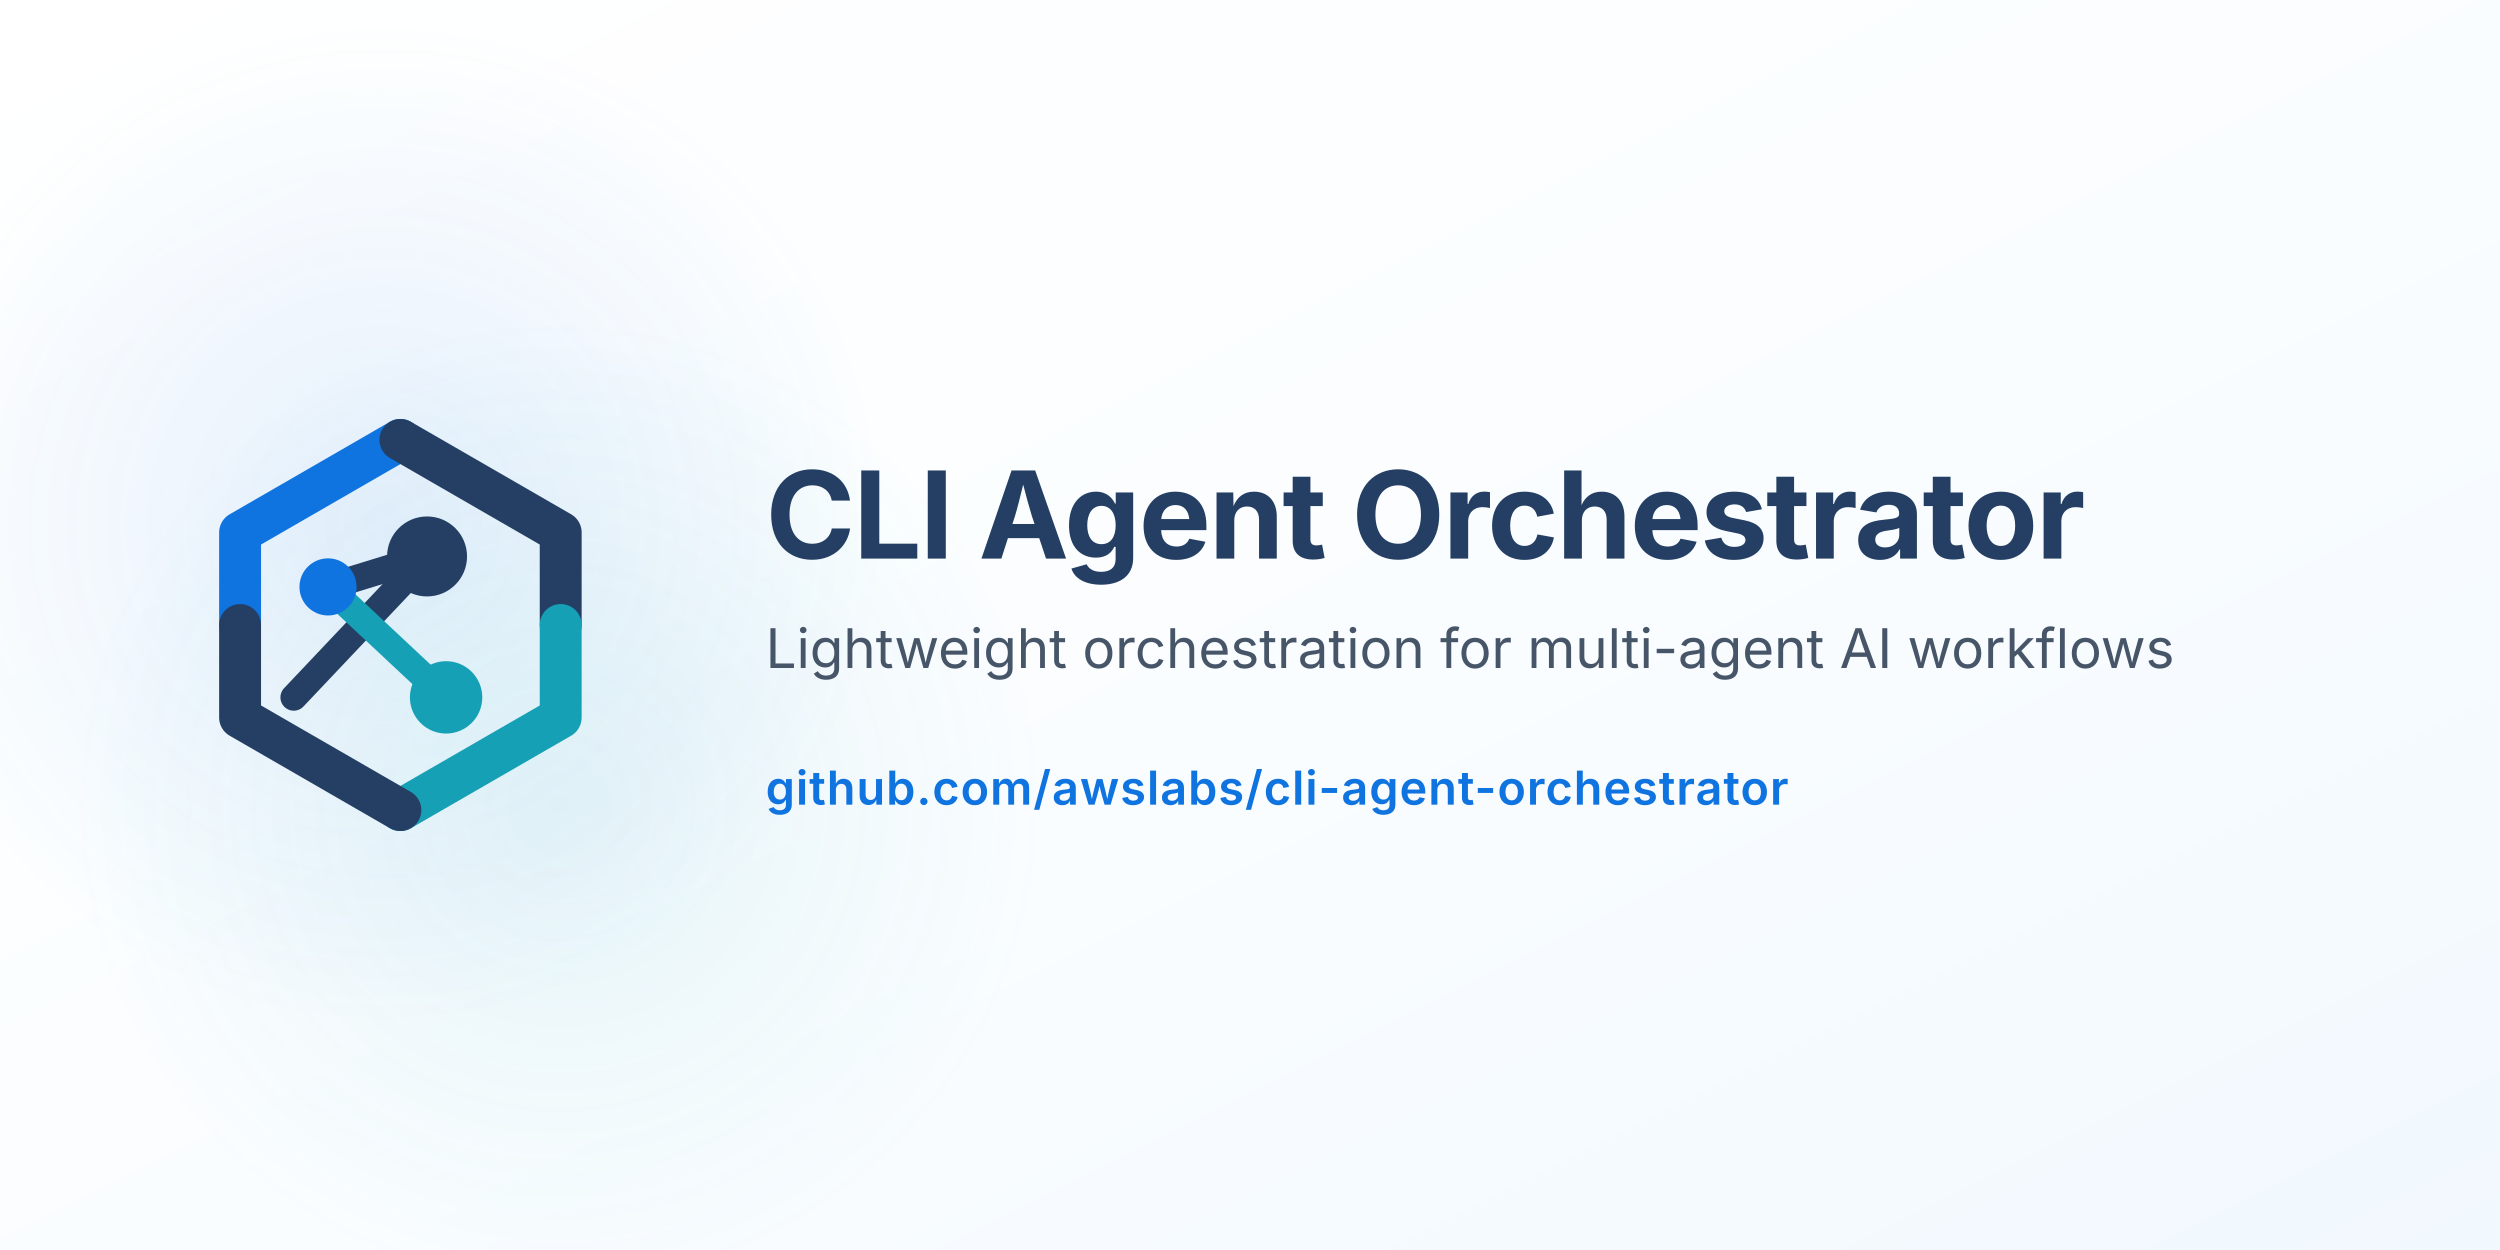
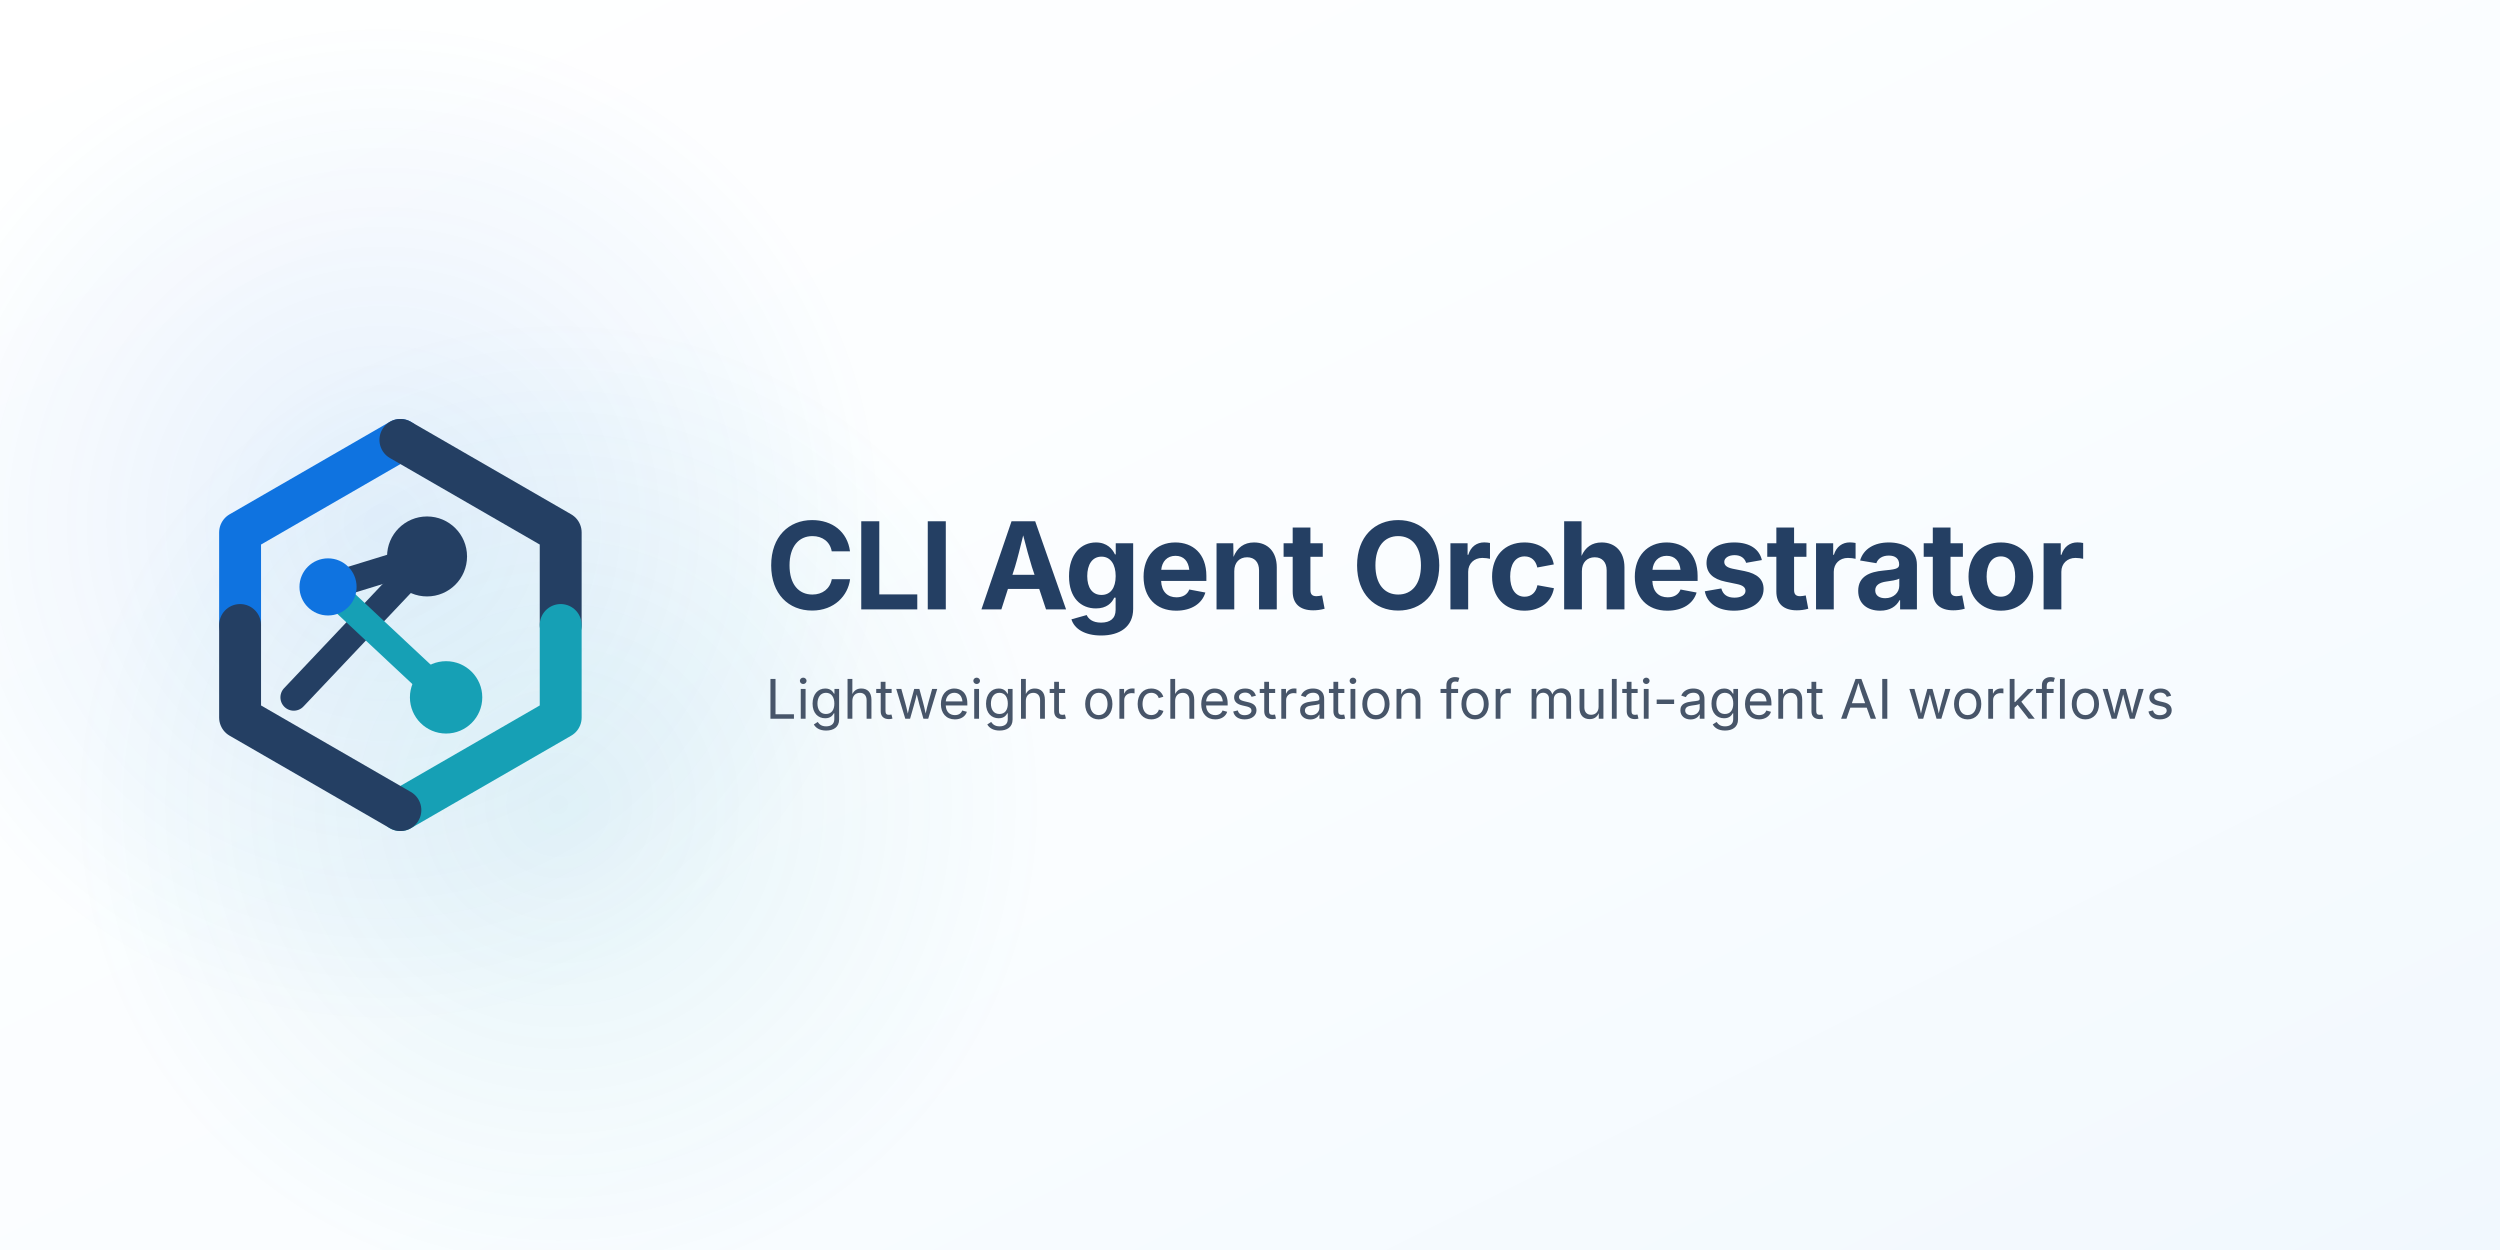
<svg xmlns="http://www.w3.org/2000/svg" width="1280" height="640" viewBox="0 0 1280 640">
  <defs>
    <linearGradient id="bg" x1="0" y1="0" x2="1" y2="1">
      <stop offset="0" stop-color="#FFFFFF" />
      <stop offset="0.55" stop-color="#FAFDFF" />
      <stop offset="1" stop-color="#F1F8FE" />
    </linearGradient>
    <radialGradient id="glowBlue" cx="0.5" cy="0.5" r="0.5">
      <stop offset="0" stop-color="#0F73E0" stop-opacity="0.10" />
      <stop offset="1" stop-color="#0F73E0" stop-opacity="0" />
    </radialGradient>
    <radialGradient id="glowTeal" cx="0.5" cy="0.5" r="0.5">
      <stop offset="0" stop-color="#16A0B5" stop-opacity="0.09" />
      <stop offset="1" stop-color="#16A0B5" stop-opacity="0" />
    </radialGradient>
  </defs>
  <rect width="1280" height="640" fill="url(#bg)" />
  <circle cx="196" cy="268" r="260" fill="url(#glowBlue)" />
  <circle cx="286" cy="412" r="250" fill="url(#glowTeal)" />
  <g transform="translate(88 203) scale(1.95)">
    <g fill="none" stroke-width="11" stroke-linecap="round" stroke-linejoin="round">
      <path stroke="#0F73E0" d="M17.91 60V35.7L60 11.4" />
      <path stroke="#243F63" d="M60 11.4l42.09 24.3V60" />
      <path stroke="#16A0B5" d="M102.09 60v24.3L60 108.6" />
      <path stroke="#243F63" d="M60 108.6L17.91 84.3V60" />
    </g>
    <g fill="none" stroke-width="7" stroke-linecap="round">
      <path stroke="#243F63" d="M67 42L32 79" />
      <path stroke="#16A0B5" d="M72 79L41 50" />
      <path stroke="#243F63" d="M41 50l26-8" />
    </g>
    <circle cx="41" cy="50" r="7.5" fill="#0F73E0" />
    <circle cx="72" cy="79" r="9.5" fill="#16A0B5" />
    <circle cx="67" cy="42" r="10.5" fill="#243F63" />
  </g>
  <g font-family="Inter, Helvetica Neue, Arial, sans-serif">
-     <text x="392" y="286" fill="#243F63" font-size="62" font-weight="700" letter-spacing="-1">CLI Agent Orchestrator</text>
-     <text x="392" y="342" fill="#475569" font-size="28" font-weight="400">Lightweight orchestration for multi-agent AI workflows</text>
-     <text x="392" y="412" fill="#0F73E0" font-size="24" font-weight="600" letter-spacing="0.5">github.com/awslabs/cli-agent-orchestrator</text>
+     <text x="392" y="312" fill="#243F63" font-size="62" font-weight="700" letter-spacing="-1">CLI Agent Orchestrator</text>
+     <text x="392" y="368" fill="#475569" font-size="28" font-weight="400">Lightweight orchestration for multi-agent AI workflows</text>
  </g>
</svg>
